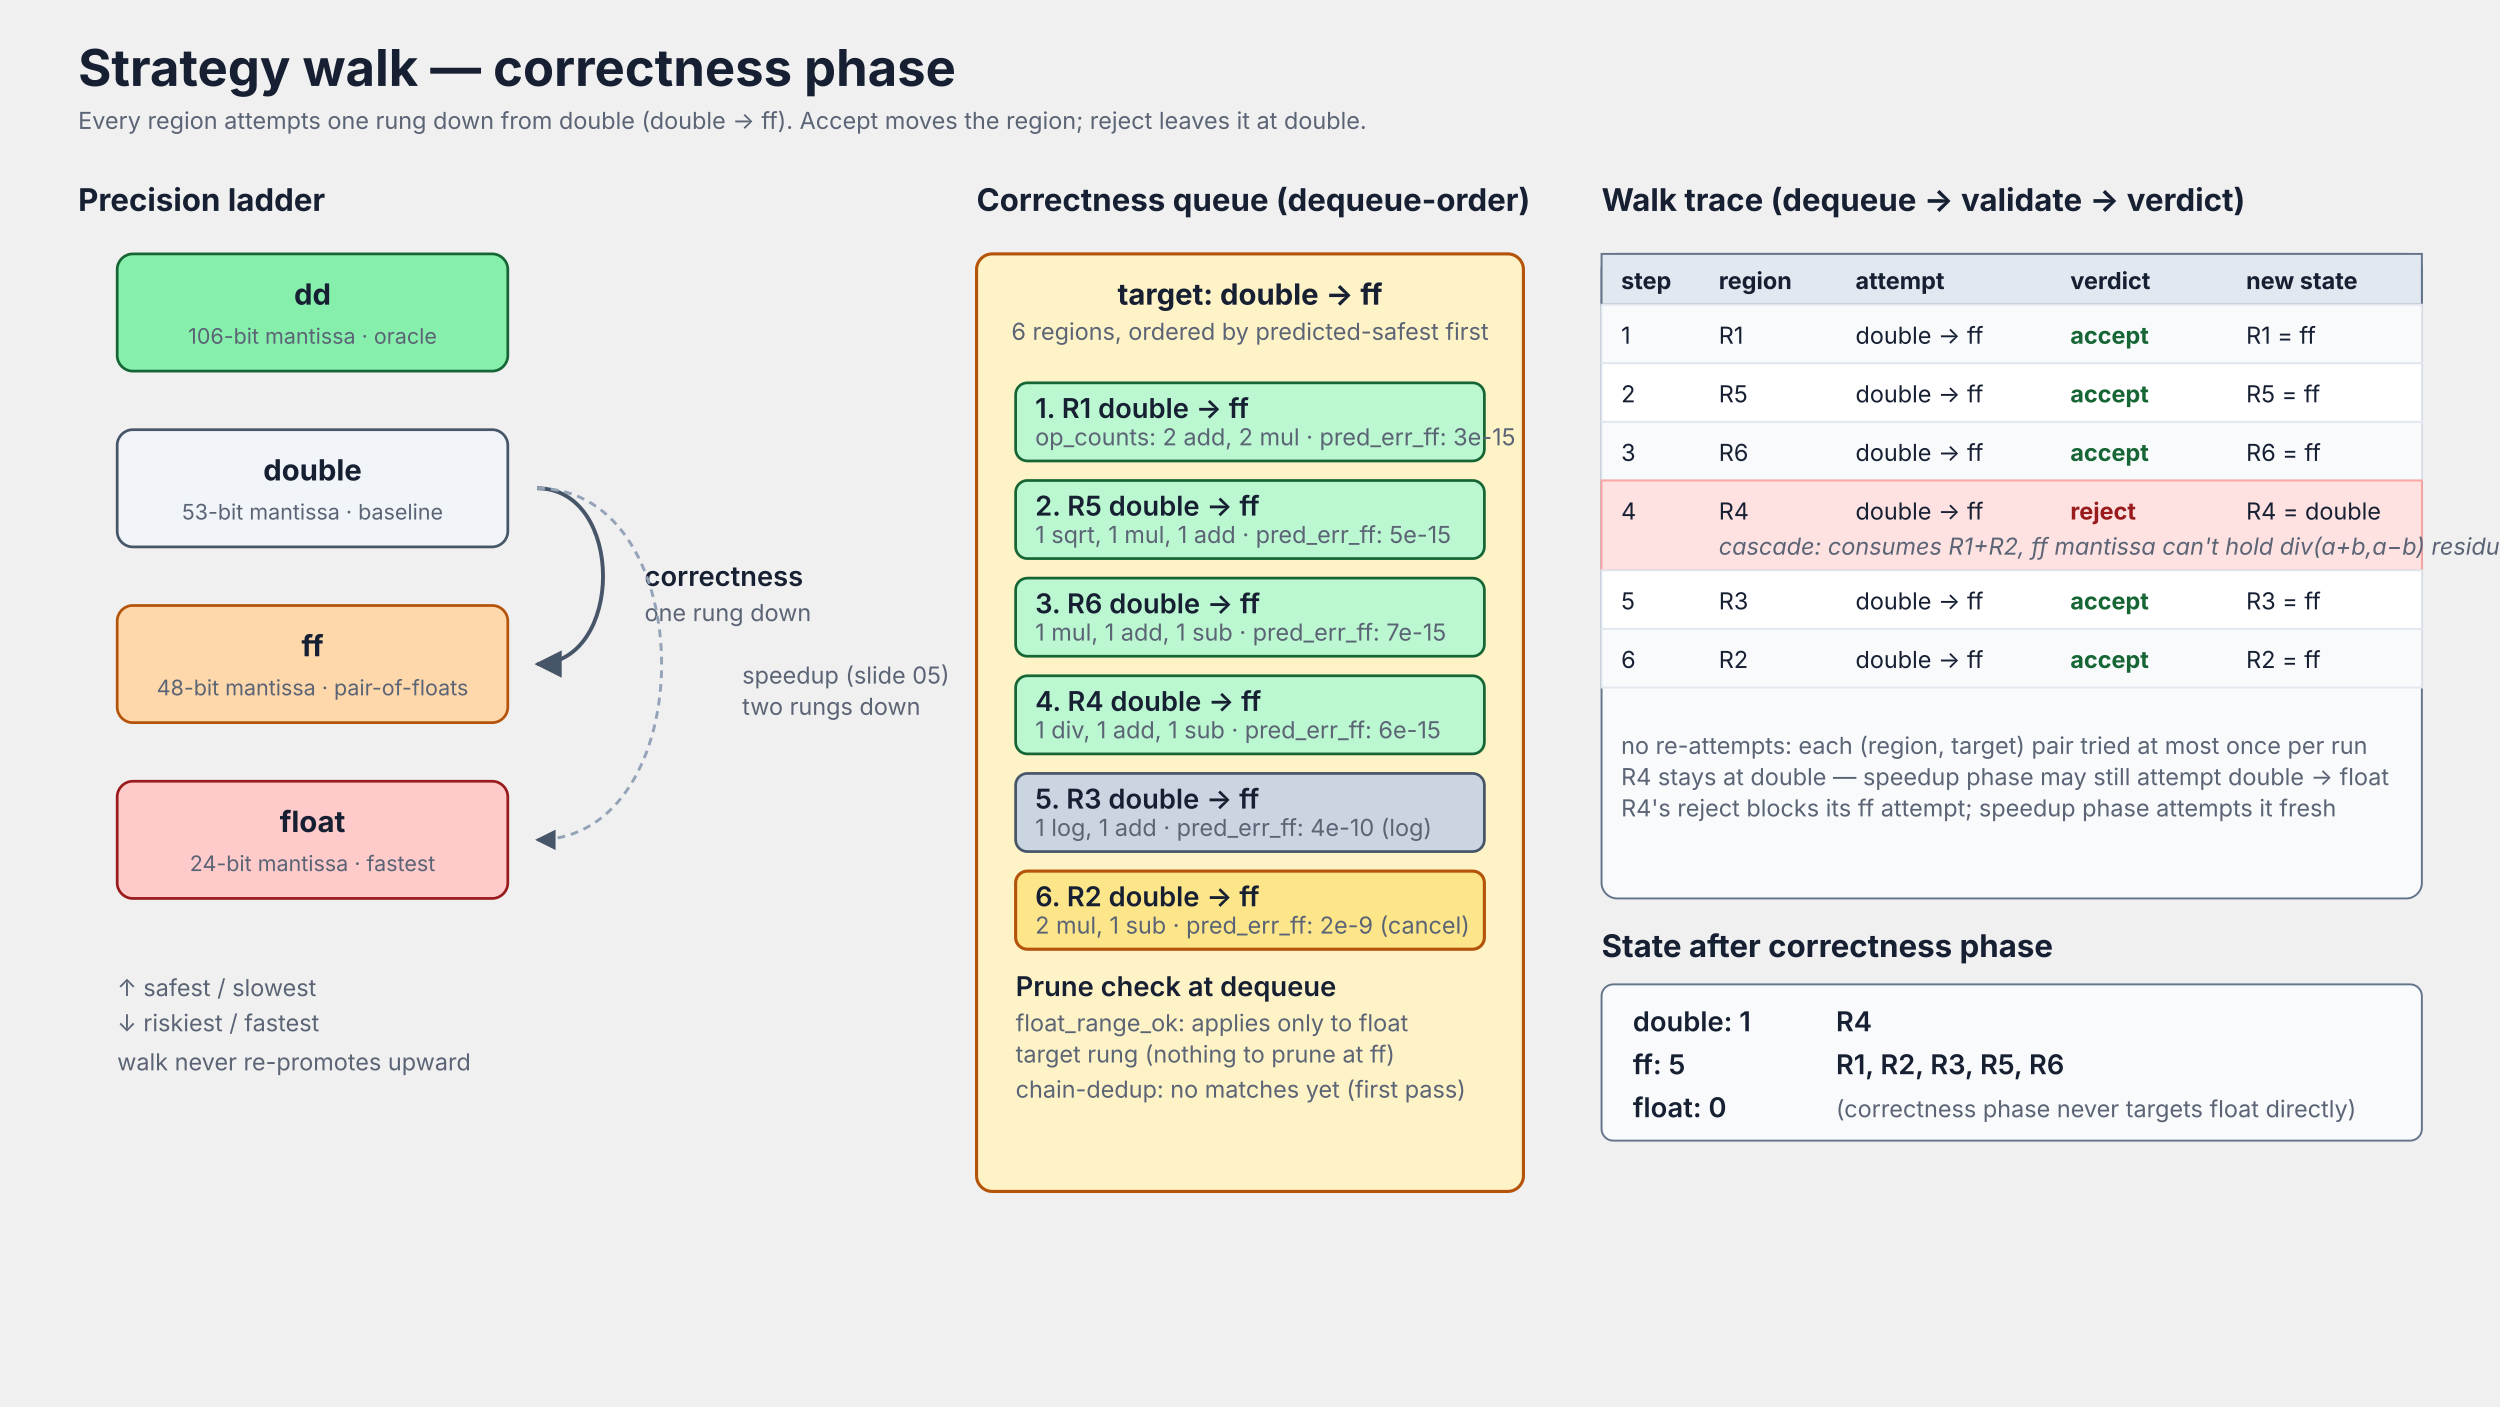
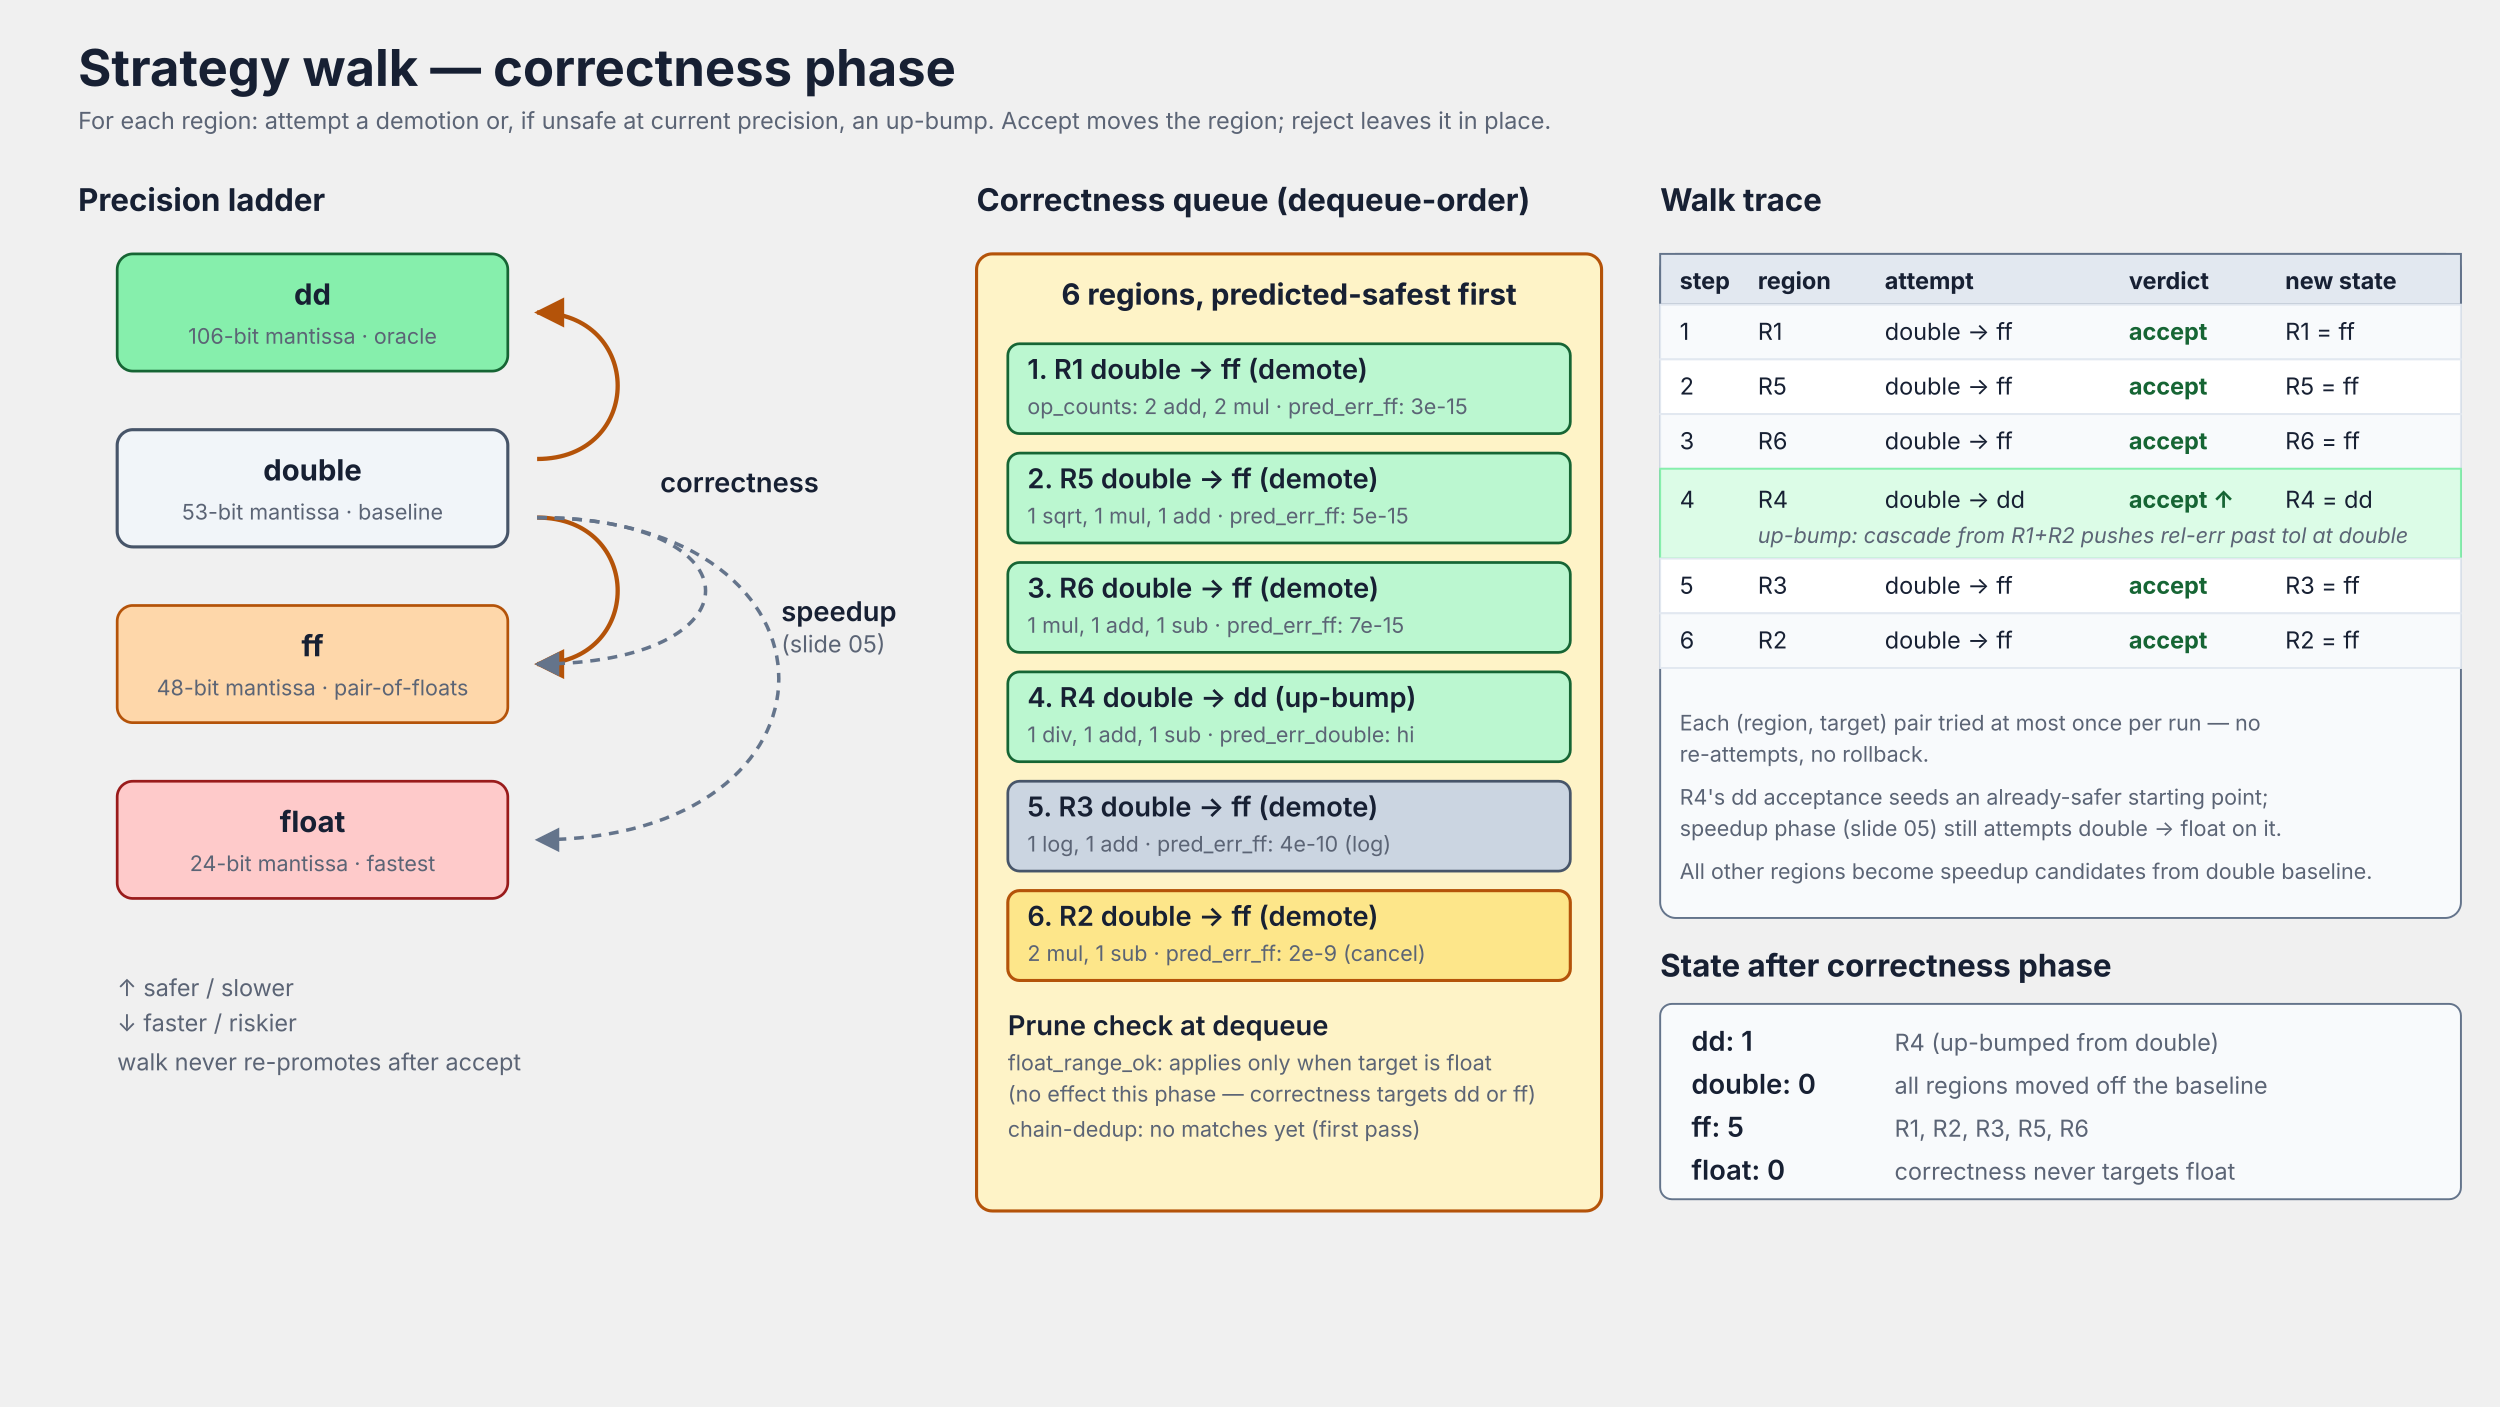
<svg xmlns="http://www.w3.org/2000/svg" viewBox="0 0 1280 720" font-family="ui-sans-serif, system-ui, -apple-system, sans-serif">
  <style>
    .title { font-size: 26px; font-weight: 700; fill: #172033; }
    .h { font-size: 16px; font-weight: 650; fill: #172033; }
    .panel-title { font-size: 15px; font-weight: 700; fill: #172033; }
    .lbl { font-size: 14px; font-weight: 600; fill: #172033; }
    .sub { font-size: 12px; fill: #5b6475; }
+     .sub-sm { font-size: 11px; fill: #5b6475; }
    .code { font-family: ui-monospace, "SF Mono", Menlo, monospace; font-size: 12px; fill: #172033; }
    .box { stroke: #64748b; stroke-width: 1; fill: #f8fafc; }
-     .report-box { stroke: #6d28d9; stroke-width: 1.6; fill: #ede9fe; }
    .queue-box { stroke: #b45309; stroke-width: 1.6; fill: #fef3c7; }
    .rnode-safe { stroke: #166534; stroke-width: 1.4; fill: #bbf7d0; }
    .rnode-warn { stroke: #b45309; stroke-width: 1.6; fill: #fde68a; }
    .rnode-sing { stroke: #475569; stroke-width: 1.4; fill: #cbd5e1; }
    .rung-safest { fill: #86efac; stroke: #166534; stroke-width: 1.4; }
-     .rung-base   { fill: #f1f5f9; stroke: #475569; stroke-width: 1.4; }
+     .rung-base   { fill: #f1f5f9; stroke: #475569; stroke-width: 1.6; }
    .rung-mid    { fill: #fed7aa; stroke: #b45309; stroke-width: 1.4; }
    .rung-risky  { fill: #fecaca; stroke: #991b1b; stroke-width: 1.4; }
    .rung-lbl { font-size: 15px; font-weight: 700; fill: #172033; }
    .rung-sub { font-size: 11px; fill: #5b6475; }
-     .edge { stroke: #475569; stroke-width: 2; fill: none; marker-end: url(#arrow); }
-     .edge-accept { stroke: #166534; stroke-width: 2.2; fill: none; marker-end: url(#arrow-green); }
-     .edge-reject { stroke: #991b1b; stroke-width: 2.2; fill: none; marker-end: url(#arrow-red); stroke-dasharray: 6 3; }
+     .arrow-corr { stroke: #b45309; stroke-width: 2.2; fill: none; }
+     .arrow-speed { stroke: #64748b; stroke-width: 1.8; fill: none; stroke-dasharray: 5 4; }
+     .verdict-accept { font-weight: 700; fill: #166534; }
+     .verdict-reject { font-weight: 700; fill: #991b1b; }
+     .verdict-upbump { font-weight: 700; fill: #166534; }
    .th { font-size: 12px; font-weight: 700; fill: #172033; }
    .td { font-size: 12px; fill: #172033; }
-     .verdict-accept { font-weight: 700; fill: #166534; }
-     .verdict-reject { font-weight: 700; fill: #991b1b; }
  </style>
  <defs>
-     <marker id="arrow" viewBox="0 0 10 10" refX="9" refY="5" markerWidth="7" markerHeight="7" orient="auto-start-reverse">
-       <path d="M0,0 L10,5 L0,10 z" fill="#475569" />
+     <marker id="arrow-corr-m" viewBox="0 0 10 10" refX="9" refY="5" markerWidth="7" markerHeight="7" orient="auto-start-reverse">
+       <path d="M0,0 L10,5 L0,10 z" fill="#b45309" />
    </marker>
-     <marker id="arrow-green" viewBox="0 0 10 10" refX="9" refY="5" markerWidth="7" markerHeight="7" orient="auto-start-reverse">
-       <path d="M0,0 L10,5 L0,10 z" fill="#166534" />
-     </marker>
-     <marker id="arrow-red" viewBox="0 0 10 10" refX="9" refY="5" markerWidth="7" markerHeight="7" orient="auto-start-reverse">
-       <path d="M0,0 L10,5 L0,10 z" fill="#991b1b" />
+     <marker id="arrow-speed-m" viewBox="0 0 10 10" refX="9" refY="5" markerWidth="7" markerHeight="7" orient="auto-start-reverse">
+       <path d="M0,0 L10,5 L0,10 z" fill="#64748b" />
    </marker>
  </defs>
  <text x="40" y="44" class="title">Strategy walk — correctness phase</text>
-   <text x="40" y="66" class="sub">Every region attempts one rung down from double (double → ff). Accept moves the region; reject leaves it at double.</text>
+   <text x="40" y="66" class="sub">For each region: attempt a demotion or, if unsafe at current precision, an up-bump. Accept moves the region; reject leaves it in place.</text>
  <text x="40" y="108" class="h">Precision ladder</text>
  <g transform="translate(60, 130)">
    <rect x="0" y="0" width="200" height="60" rx="8" class="rung-safest" />
    <text x="100" y="26" text-anchor="middle" class="rung-lbl">dd</text>
    <text x="100" y="46" text-anchor="middle" class="rung-sub">106-bit mantissa · oracle</text>
    <rect x="0" y="90" width="200" height="60" rx="8" class="rung-base" />
    <text x="100" y="116" text-anchor="middle" class="rung-lbl">double</text>
    <text x="100" y="136" text-anchor="middle" class="rung-sub">53-bit mantissa · baseline</text>
    <rect x="0" y="180" width="200" height="60" rx="8" class="rung-mid" />
    <text x="100" y="206" text-anchor="middle" class="rung-lbl">ff</text>
    <text x="100" y="226" text-anchor="middle" class="rung-sub">48-bit mantissa · pair-of-floats</text>
    <rect x="0" y="270" width="200" height="60" rx="8" class="rung-risky" />
    <text x="100" y="296" text-anchor="middle" class="rung-lbl">float</text>
    <text x="100" y="316" text-anchor="middle" class="rung-sub">24-bit mantissa · fastest</text>
-     <path d="M215 120 C 260 120, 260 210, 215 210" class="edge" />
-     <text x="270" y="170" class="lbl" fill="#b45309">correctness</text>
-     <text x="270" y="188" class="sub">one rung down</text>
-     <path d="M215 120 C 300 120, 300 300, 215 300" stroke="#94a3b8" stroke-width="1.5" fill="none" stroke-dasharray="4 3" marker-end="url(#arrow)" />
-     <text x="320" y="220" class="sub" fill="#94a3b8">speedup (slide 05)</text>
-     <text x="320" y="236" class="sub" fill="#94a3b8">two rungs down</text>
-     <text x="0" y="380" class="sub">↑ safest / slowest</text>
-     <text x="0" y="398" class="sub">↓ riskiest / fastest</text>
-     <text x="0" y="418" class="sub">walk never re-promotes upward</text>
+     <path d="M215 105 C 270 105, 270 30, 215 30" class="arrow-corr" marker-end="url(#arrow-corr-m)" />
+     <path d="M215 135 C 270 135, 270 210, 215 210" class="arrow-corr" marker-end="url(#arrow-corr-m)" />
+     <text x="278" y="122" class="lbl" fill="#b45309">correctness</text>
+     <path d="M215 135 C 330 135, 330 210, 215 210" class="arrow-speed" marker-end="url(#arrow-speed-m)" />
+     <path d="M215 135 C 380 135, 380 300, 215 300" class="arrow-speed" marker-end="url(#arrow-speed-m)" />
+     <text x="340" y="188" class="lbl" fill="#64748b">speedup</text>
+     <text x="340" y="204" class="sub" fill="#64748b">(slide 05)</text>
+     <text x="0" y="380" class="sub">↑ safer / slower</text>
+     <text x="0" y="398" class="sub">↓ faster / riskier</text>
+     <text x="0" y="418" class="sub">walk never re-promotes after accept</text>
  </g>
  <text x="500" y="108" class="h">Correctness queue  (dequeue-order)</text>
  <g transform="translate(500, 130)">
-     <rect x="0" y="0" width="280" height="480" rx="8" class="queue-box" />
-     <text x="140" y="26" text-anchor="middle" class="panel-title">target: double → ff</text>
-     <text x="140" y="44" text-anchor="middle" class="sub">6 regions, ordered by predicted-safest first</text>
-     <g transform="translate(20, 66)">
-       <rect x="0" y="0" width="240" height="40" rx="6" class="rnode-safe" />
-       <text x="10" y="18" class="lbl">1.  R1  double → ff</text>
-       <text x="10" y="32" class="sub">op_counts: 2 add, 2 mul  ·  pred_err_ff: 3e-15</text>
+     <rect x="0" y="0" width="320" height="490" rx="8" class="queue-box" />
+     <text x="160" y="26" text-anchor="middle" class="panel-title">6 regions, predicted-safest first</text>
+     <g transform="translate(16, 46)">
+       <rect x="0" y="0" width="288" height="46" rx="6" class="rnode-safe" />
+       <text x="10" y="18" class="lbl">1.  R1   double → ff  (demote)</text>
+       <text x="10" y="36" class="sub-sm">op_counts: 2 add, 2 mul  ·  pred_err_ff: 3e-15</text>
    </g>
-     <g transform="translate(20, 116)">
-       <rect x="0" y="0" width="240" height="40" rx="6" class="rnode-safe" />
-       <text x="10" y="18" class="lbl">2.  R5  double → ff</text>
-       <text x="10" y="32" class="sub">1 sqrt, 1 mul, 1 add  ·  pred_err_ff: 5e-15</text>
+     <g transform="translate(16, 102)">
+       <rect x="0" y="0" width="288" height="46" rx="6" class="rnode-safe" />
+       <text x="10" y="18" class="lbl">2.  R5   double → ff  (demote)</text>
+       <text x="10" y="36" class="sub-sm">1 sqrt, 1 mul, 1 add  ·  pred_err_ff: 5e-15</text>
    </g>
-     <g transform="translate(20, 166)">
-       <rect x="0" y="0" width="240" height="40" rx="6" class="rnode-safe" />
-       <text x="10" y="18" class="lbl">3.  R6  double → ff</text>
-       <text x="10" y="32" class="sub">1 mul, 1 add, 1 sub  ·  pred_err_ff: 7e-15</text>
+     <g transform="translate(16, 158)">
+       <rect x="0" y="0" width="288" height="46" rx="6" class="rnode-safe" />
+       <text x="10" y="18" class="lbl">3.  R6   double → ff  (demote)</text>
+       <text x="10" y="36" class="sub-sm">1 mul, 1 add, 1 sub  ·  pred_err_ff: 7e-15</text>
    </g>
-     <g transform="translate(20, 216)">
-       <rect x="0" y="0" width="240" height="40" rx="6" class="rnode-safe" />
-       <text x="10" y="18" class="lbl">4.  R4  double → ff</text>
-       <text x="10" y="32" class="sub">1 div, 1 add, 1 sub  ·  pred_err_ff: 6e-15</text>
+     <g transform="translate(16, 214)">
+       <rect x="0" y="0" width="288" height="46" rx="6" class="rnode-safe" />
+       <text x="10" y="18" class="lbl">4.  R4   double → dd  (up-bump)</text>
+       <text x="10" y="36" class="sub-sm">1 div, 1 add, 1 sub  ·  pred_err_double: hi</text>
    </g>
-     <g transform="translate(20, 266)">
-       <rect x="0" y="0" width="240" height="40" rx="6" class="rnode-sing" />
-       <text x="10" y="18" class="lbl">5.  R3  double → ff</text>
-       <text x="10" y="32" class="sub">1 log, 1 add  ·  pred_err_ff: 4e-10  (log)</text>
+     <g transform="translate(16, 270)">
+       <rect x="0" y="0" width="288" height="46" rx="6" class="rnode-sing" />
+       <text x="10" y="18" class="lbl">5.  R3   double → ff  (demote)</text>
+       <text x="10" y="36" class="sub-sm">1 log, 1 add  ·  pred_err_ff: 4e-10  (log)</text>
    </g>
-     <g transform="translate(20, 316)">
-       <rect x="0" y="0" width="240" height="40" rx="6" class="rnode-warn" />
-       <text x="10" y="18" class="lbl">6.  R2  double → ff</text>
-       <text x="10" y="32" class="sub">2 mul, 1 sub  ·  pred_err_ff: 2e-9  (cancel)</text>
+     <g transform="translate(16, 326)">
+       <rect x="0" y="0" width="288" height="46" rx="6" class="rnode-warn" />
+       <text x="10" y="18" class="lbl">6.  R2   double → ff  (demote)</text>
+       <text x="10" y="36" class="sub-sm">2 mul, 1 sub  ·  pred_err_ff: 2e-9  (cancel)</text>
    </g>
-     <g transform="translate(20, 380)">
+     <g transform="translate(16, 400)">
      <text x="0" y="0" class="lbl">Prune check at dequeue</text>
-       <text x="0" y="18" class="sub">float_range_ok: applies only to float</text>
-       <text x="0" y="34" class="sub">target rung (nothing to prune at ff)</text>
-       <text x="0" y="52" class="sub">chain-dedup: no matches yet (first pass)</text>
+       <text x="0" y="18" class="sub-sm">float_range_ok: applies only when target is float</text>
+       <text x="0" y="34" class="sub-sm">(no effect this phase — correctness targets dd or ff)</text>
+       <text x="0" y="52" class="sub-sm">chain-dedup: no matches yet (first pass)</text>
    </g>
  </g>
-   <text x="820" y="108" class="h">Walk trace  (dequeue → validate → verdict)</text>
-   <g transform="translate(820, 130)">
-     <rect x="0" y="0" width="420" height="330" rx="8" class="box" />
-     <rect x="0" y="0" width="420" height="26" fill="#e2e8f0" stroke="#64748b" stroke-width="1" />
+   <text x="850" y="108" class="h">Walk trace</text>
+   <g transform="translate(850, 130)">
+     <rect x="0" y="0" width="410" height="340" rx="8" class="box" />
+     <rect x="0" y="0" width="410" height="26" fill="#e2e8f0" stroke="#64748b" stroke-width="1" />
    <text x="10" y="18" class="th">step</text>
-     <text x="60" y="18" class="th">region</text>
-     <text x="130" y="18" class="th">attempt</text>
+     <text x="50" y="18" class="th">region</text>
+     <text x="115" y="18" class="th">attempt</text>
    <text x="240" y="18" class="th">verdict</text>
-     <text x="330" y="18" class="th">new state</text>
+     <text x="320" y="18" class="th">new state</text>
    <g font-size="12" fill="#172033">
-       <rect x="0" y="26" width="420" height="30" fill="#f8fafc" stroke="#e2e8f0" />
-       <text x="10" y="46">1</text>
-       <text x="60" y="46">R1</text>
-       <text x="130" y="46">double → ff</text>
-       <text x="240" y="46" class="verdict-accept">accept</text>
-       <text x="330" y="46">R1 = ff</text>
-       <rect x="0" y="56" width="420" height="30" fill="#fff" stroke="#e2e8f0" />
-       <text x="10" y="76">2</text>
-       <text x="60" y="76">R5</text>
-       <text x="130" y="76">double → ff</text>
-       <text x="240" y="76" class="verdict-accept">accept</text>
-       <text x="330" y="76">R5 = ff</text>
-       <rect x="0" y="86" width="420" height="30" fill="#f8fafc" stroke="#e2e8f0" />
-       <text x="10" y="106">3</text>
-       <text x="60" y="106">R6</text>
-       <text x="130" y="106">double → ff</text>
-       <text x="240" y="106" class="verdict-accept">accept</text>
-       <text x="330" y="106">R6 = ff</text>
-       <rect x="0" y="116" width="420" height="46" fill="#fee2e2" stroke="#fca5a5" />
-       <text x="10" y="136">4</text>
-       <text x="60" y="136">R4</text>
-       <text x="130" y="136">double → ff</text>
-       <text x="240" y="136" class="verdict-reject">reject</text>
-       <text x="330" y="136">R4 = double</text>
-       <text x="60" y="154" class="sub" font-style="italic">cascade: consumes R1+R2, ff mantissa can't hold div(a+b,a−b) residual</text>
-       <rect x="0" y="162" width="420" height="30" fill="#fff" stroke="#e2e8f0" />
-       <text x="10" y="182">5</text>
-       <text x="60" y="182">R3</text>
-       <text x="130" y="182">double → ff</text>
-       <text x="240" y="182" class="verdict-accept">accept</text>
-       <text x="330" y="182">R3 = ff</text>
-       <rect x="0" y="192" width="420" height="30" fill="#f8fafc" stroke="#e2e8f0" />
-       <text x="10" y="212">6</text>
-       <text x="60" y="212">R2</text>
-       <text x="130" y="212">double → ff</text>
-       <text x="240" y="212" class="verdict-accept">accept</text>
-       <text x="330" y="212">R2 = ff</text>
+       <rect x="0" y="26" width="410" height="28" fill="#f8fafc" stroke="#e2e8f0" />
+       <text x="10" y="44">1</text>
+       <text x="50" y="44">R1</text>
+       <text x="115" y="44">double → ff</text>
+       <text x="240" y="44" class="verdict-accept">accept</text>
+       <text x="320" y="44">R1 = ff</text>
+       <rect x="0" y="54" width="410" height="28" fill="#fff" stroke="#e2e8f0" />
+       <text x="10" y="72">2</text>
+       <text x="50" y="72">R5</text>
+       <text x="115" y="72">double → ff</text>
+       <text x="240" y="72" class="verdict-accept">accept</text>
+       <text x="320" y="72">R5 = ff</text>
+       <rect x="0" y="82" width="410" height="28" fill="#f8fafc" stroke="#e2e8f0" />
+       <text x="10" y="100">3</text>
+       <text x="50" y="100">R6</text>
+       <text x="115" y="100">double → ff</text>
+       <text x="240" y="100" class="verdict-accept">accept</text>
+       <text x="320" y="100">R6 = ff</text>
+       <rect x="0" y="110" width="410" height="46" fill="#dcfce7" stroke="#86efac" />
+       <text x="10" y="130">4</text>
+       <text x="50" y="130">R4</text>
+       <text x="115" y="130">double → dd</text>
+       <text x="240" y="130" class="verdict-upbump">accept ↑</text>
+       <text x="320" y="130">R4 = dd</text>
+       <text x="50" y="148" class="sub-sm" font-style="italic">up-bump: cascade from R1+R2 pushes rel-err past tol at double</text>
+       <rect x="0" y="156" width="410" height="28" fill="#fff" stroke="#e2e8f0" />
+       <text x="10" y="174">5</text>
+       <text x="50" y="174">R3</text>
+       <text x="115" y="174">double → ff</text>
+       <text x="240" y="174" class="verdict-accept">accept</text>
+       <text x="320" y="174">R3 = ff</text>
+       <rect x="0" y="184" width="410" height="28" fill="#f8fafc" stroke="#e2e8f0" />
+       <text x="10" y="202">6</text>
+       <text x="50" y="202">R2</text>
+       <text x="115" y="202">double → ff</text>
+       <text x="240" y="202" class="verdict-accept">accept</text>
+       <text x="320" y="202">R2 = ff</text>
    </g>
-     <text x="10" y="256" class="sub">no re-attempts: each (region, target) pair tried at most once per run</text>
-     <text x="10" y="272" class="sub">R4 stays at double — speedup phase may still attempt double → float</text>
-     <text x="10" y="288" class="sub">R4's reject blocks its ff attempt; speedup phase attempts it fresh</text>
+     <g transform="translate(10, 244)">
+       <text x="0" y="0" class="sub-sm">Each (region, target) pair tried at most once per run — no</text>
+       <text x="0" y="16" class="sub-sm">re-attempts, no rollback.</text>
+       <text x="0" y="38" class="sub-sm">R4's dd acceptance seeds an already-safer starting point;</text>
+       <text x="0" y="54" class="sub-sm">speedup phase (slide 05) still attempts double → float on it.</text>
+       <text x="0" y="76" class="sub-sm">All other regions become speedup candidates from double baseline.</text>
+     </g>
  </g>
-   <g transform="translate(820, 490)">
+   <g transform="translate(850, 500)">
    <text x="0" y="0" class="h">State after correctness phase</text>
-     <rect x="0" y="14" width="420" height="80" rx="6" class="box" />
-     <text x="16" y="38" class="lbl">double: 1</text>
-     <text x="120" y="38" class="lbl" fill="#5b6475">R4</text>
-     <text x="16" y="60" class="lbl">ff: 5</text>
-     <text x="120" y="60" class="lbl" fill="#5b6475">R1, R2, R3, R5, R6</text>
-     <text x="16" y="82" class="lbl">float: 0</text>
-     <text x="120" y="82" class="sub">(correctness phase never targets float directly)</text>
+     <rect x="0" y="14" width="410" height="100" rx="6" class="box" />
+     <text x="16" y="38" class="lbl">dd: 1</text>
+     <text x="120" y="38" class="sub">R4  (up-bumped from double)</text>
+     <text x="16" y="60" class="lbl">double: 0</text>
+     <text x="120" y="60" class="sub">all regions moved off the baseline</text>
+     <text x="16" y="82" class="lbl">ff: 5</text>
+     <text x="120" y="82" class="sub">R1, R2, R3, R5, R6</text>
+     <text x="16" y="104" class="lbl">float: 0</text>
+     <text x="120" y="104" class="sub">correctness never targets float</text>
  </g>
</svg>
